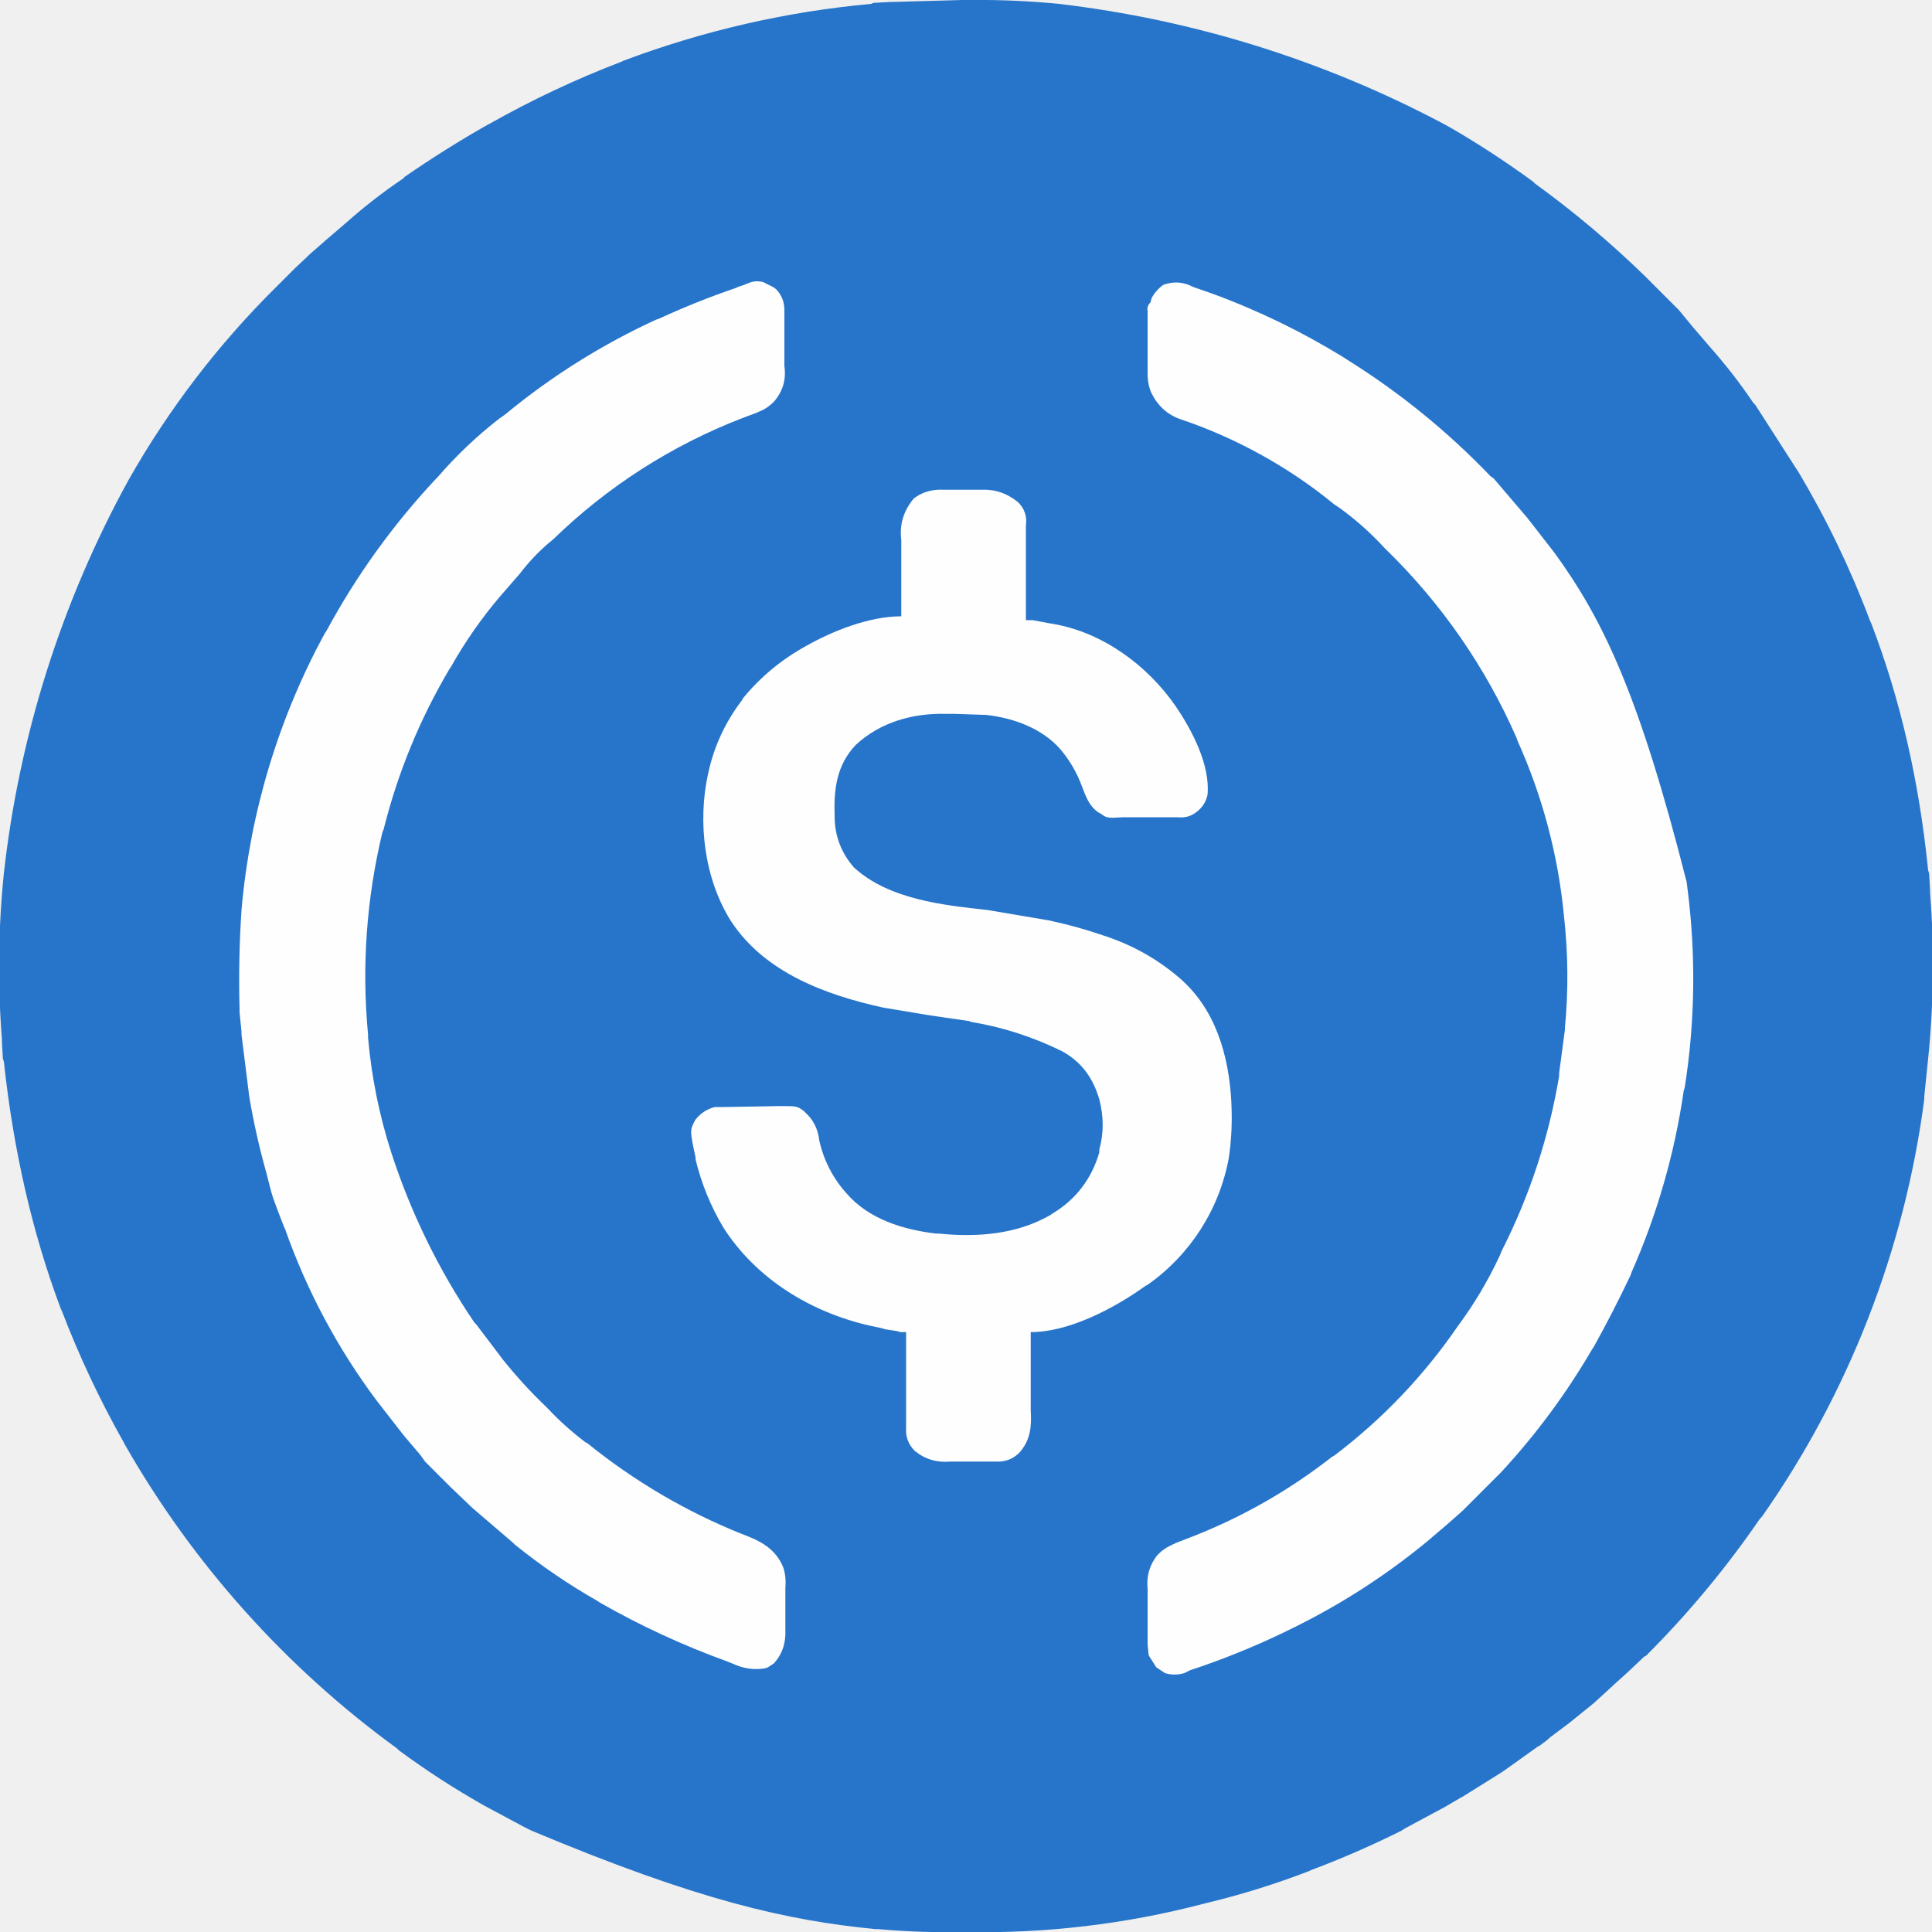
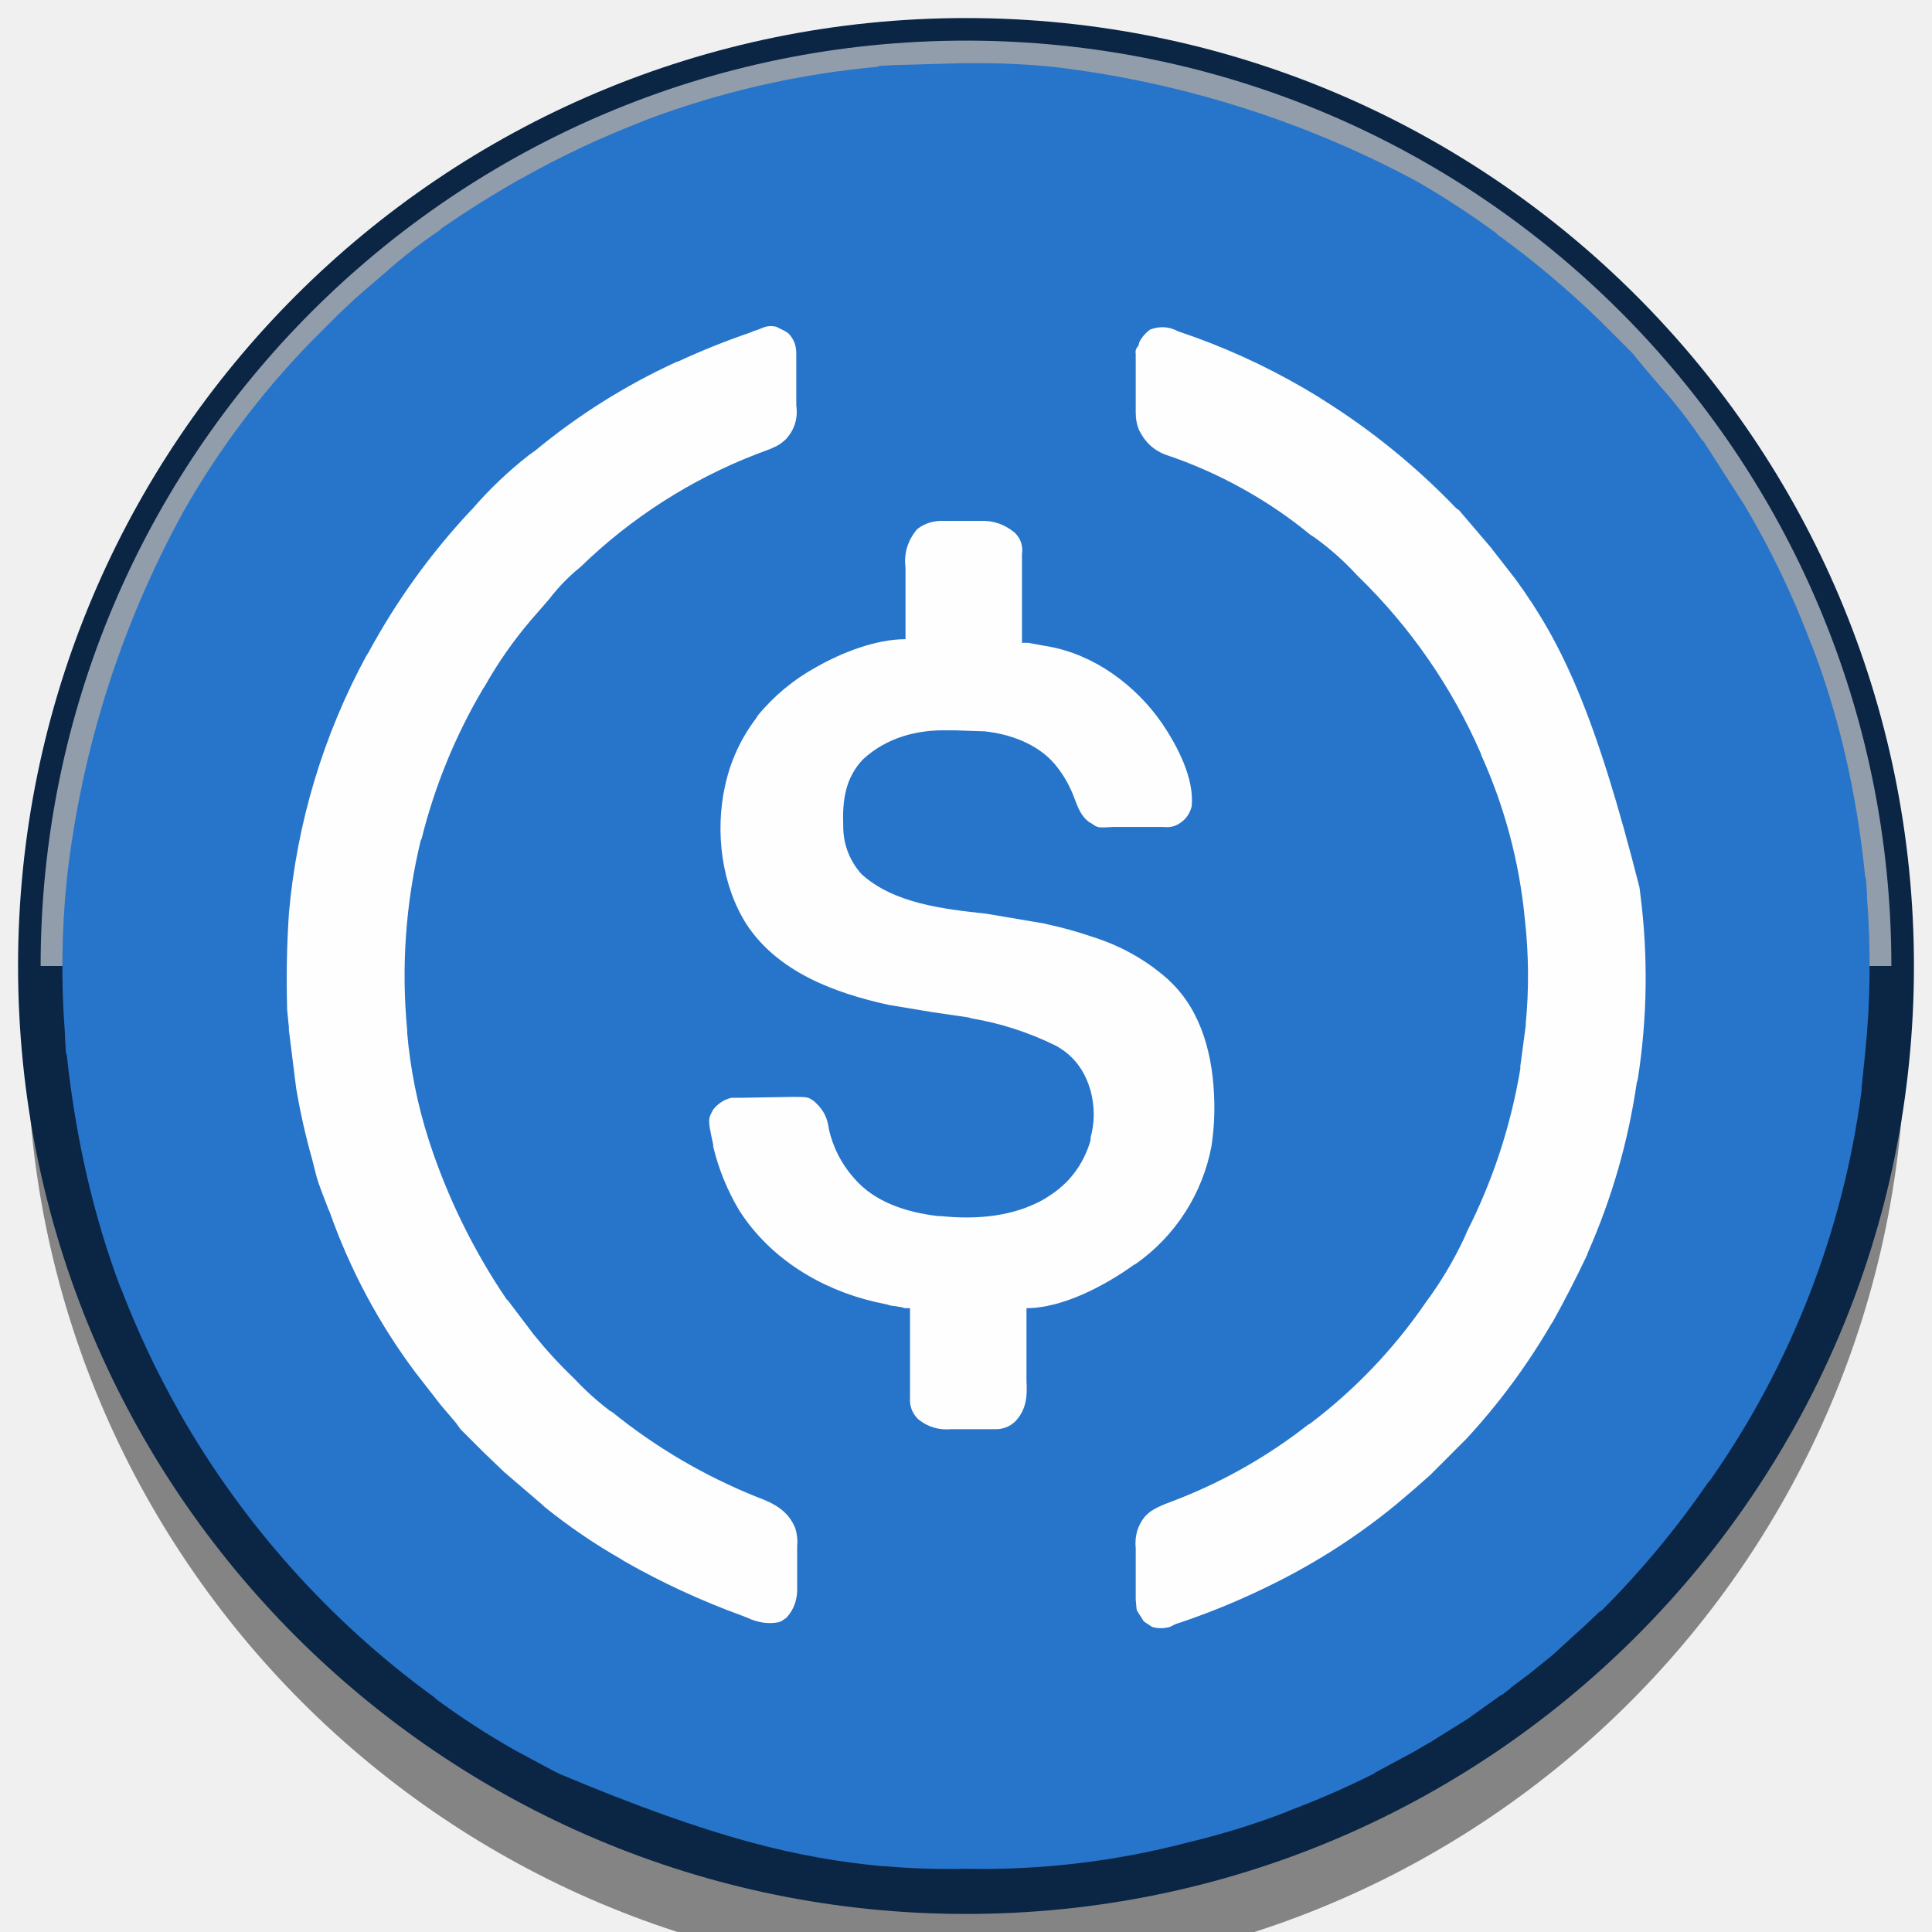
- <svg xmlns="http://www.w3.org/2000/svg" viewBox="0 0 2000 2000">
+ <svg xmlns="http://www.w3.org/2000/svg" viewBox="-70 -70 2140 2140">
+   <circle cx="1000" cy="1080" r="1040" fill="#000" fill-opacity=".45" />
+   <circle cx="1000" cy="1000" r="1050" fill="#0B2545" />
+   <path fill="#fff" fill-opacity=".55" d="M-25 1000a1025 1025 0 0 1 2050 0h-35a990 990 0 0 0-1980 0z" />
  <path fill="#2775CA" d="M996 0h9a842 842 0 0 1 91 4 1131 1131 0 0 1 398 124l9 5q43 25 84 55l2 2a1027 1027 0 0 1 114 96l2 2 15 15 2 2 16 16 14 17 18 21a556 556 0 0 1 45 58l2 2 43 67 2 3q44 74 74 154l1 2q45 117 59 256l1 3 1 17v3a957 957 0 0 1-2 172l-4 39v3a972 972 0 0 1-168 432l-2 2a997 997 0 0 1-118 142l-2 1-18 17-10 9-24 22-26 21-20 15-2 2-8 6-2 1-35 25-3 2-40 25-2 1-17 10-2 1-39 21-3 2q-46 23-94 41l-2 1q-52 20-106 33l-4 1a900 900 0 0 1-246 29q-45 1-90-3h-3c-91-9-182-29-356-102l-8-4-41-22q-46-26-88-57l-2-2a1006 1006 0 0 1-282-315l-1-2a1012 1012 0 0 1-64-136l-1-2q-44-117-59-256l-1-3-1-17v-3a957 957 0 0 1 2-172 1099 1099 0 0 1 129-407 916 916 0 0 1 153-200l2-2 15-15 2-2 17-16 16-14 21-18a556 556 0 0 1 58-45l2-2q42-29 86-54l2-1a1018 1018 0 0 1 136-64l2-1Q770 16 902 4l2-1 18-1h3z" />
  <path fill="#FEFEFE" d="M977 507h39q21-1 38 13 10 10 8 24v98h7l16 3 6 1c51 9 97 43 126 85 17 25 36 61 33 92q-3 13-15 20-7 4-16 3h-56c-17 1-17 1-24-4l-2-1c-10-7-13-17-17-27a126 126 0 0 0-22-38c-19-22-49-33-78-36h-2l-29-1h-9c-34-1-68 8-94 32-20 21-23 46-22 74q0 30 20 53c36 33 92 39 138 44l65 11 4 1q23 5 47 13l3 1q47 15 83 47l2 2c36 34 48 85 49 133a285 285 0 0 1-3 49 206 206 0 0 1-84 131l-2 1c-32 23-79 48-119 48v81c1 16 0 31-12 44q-10 10-25 9h-46q-21 2-37-11-10-10-9-24v-99h-6l-3-1-13-2-3-1-14-3c-60-14-116-48-150-101a252 252 0 0 1-29-71v-2c-6-28-6-28 0-39q8-10 20-13h9l58-1c18 0 18 0 25 5l2 2q12 11 14 28a120 120 0 0 0 28 55c23 27 59 38 93 42h3c39 4 80 1 115-19l3-2q36-22 48-63v-3q7-25 0-52l-1-3q-10-32-38-47-45-22-93-30l-3-1-41-6-48-8c-59-13-122-36-157-89-28-44-35-103-24-153q9-42 35-76l1-2a222 222 0 0 1 65-54c28-16 66-31 99-31v-79q-3-24 13-43 13-10 31-9" />
  <path fill="#FEFEFE" d="m1235 297 20 7q71 26 136 66l3 2a770 770 0 0 1 149 121l3 2 29 34 6 7 28 36c51 70 88 148 137 341l1 8a726 726 0 0 1-3 205l-1 3a719 719 0 0 1-54 188l-1 3q-18 38-38 74l-2 3a723 723 0 0 1-94 127l-12 12-9 9-11 11-8 8-17 15-20 17q-62 51-134 87l-2 1a810 810 0 0 1-100 42l-3 1-6 2-6 3q-10 3-20 0l-6-4-3-2-7-11-1-2-1-11v-57q-2-20 10-35l2-2c9-9 24-13 36-18a571 571 0 0 0 143-82l2-1a577 577 0 0 0 128-134 417 417 0 0 0 43-72l3-7q43-85 59-180v-3l6-45v-2a560 560 0 0 0-1-116 574 574 0 0 0-48-181l-1-3a618 618 0 0 0-135-195l-2-2a307 307 0 0 0-46-41l-6-4c-46-38-102-69-159-88q-20-7-30-27-4-9-4-20v-65q-1-5 3-9l1-4q4-8 12-14 16-6 31 2m-445-5 10 5 3 2q9 9 9 22v58q3 21-11 37-7 7-15 10l-2 1-16 6a580 580 0 0 0-195 125l-6 5a212 212 0 0 0-29 31l-20 23a461 461 0 0 0-51 73l-2 3q-46 78-68 166l-1 2q-25 104-15 210v3a541 541 0 0 0 24 119 697 697 0 0 0 86 176l2 2 28 37q21 26 44 48l2 2a310 310 0 0 0 39 35l2 1q73 59 160 94c19 7 35 15 43 35q3 10 2 20v44q1 21-12 35l-6 4-3 1q-17 3-34-5l-5-2q-69-25-132-61l-3-2q-44-25-85-58l-2-2-42-36-23-22-12-12-2-2-12-12-5-7-17-20-28-36a666 666 0 0 1-95-178l-1-2c-12-31-12-31-16-47l-2-8a746 746 0 0 1-18-80l-8-64v-3l-2-20v-3a1107 1107 0 0 1 2-103 733 733 0 0 1 86-286l2-3a756 756 0 0 1 113-157l2-2a444 444 0 0 1 63-60l7-5a711 711 0 0 1 156-98l3-1q39-18 80-32l2-1 6-2 5-2q7-3 15-1" />
</svg>
